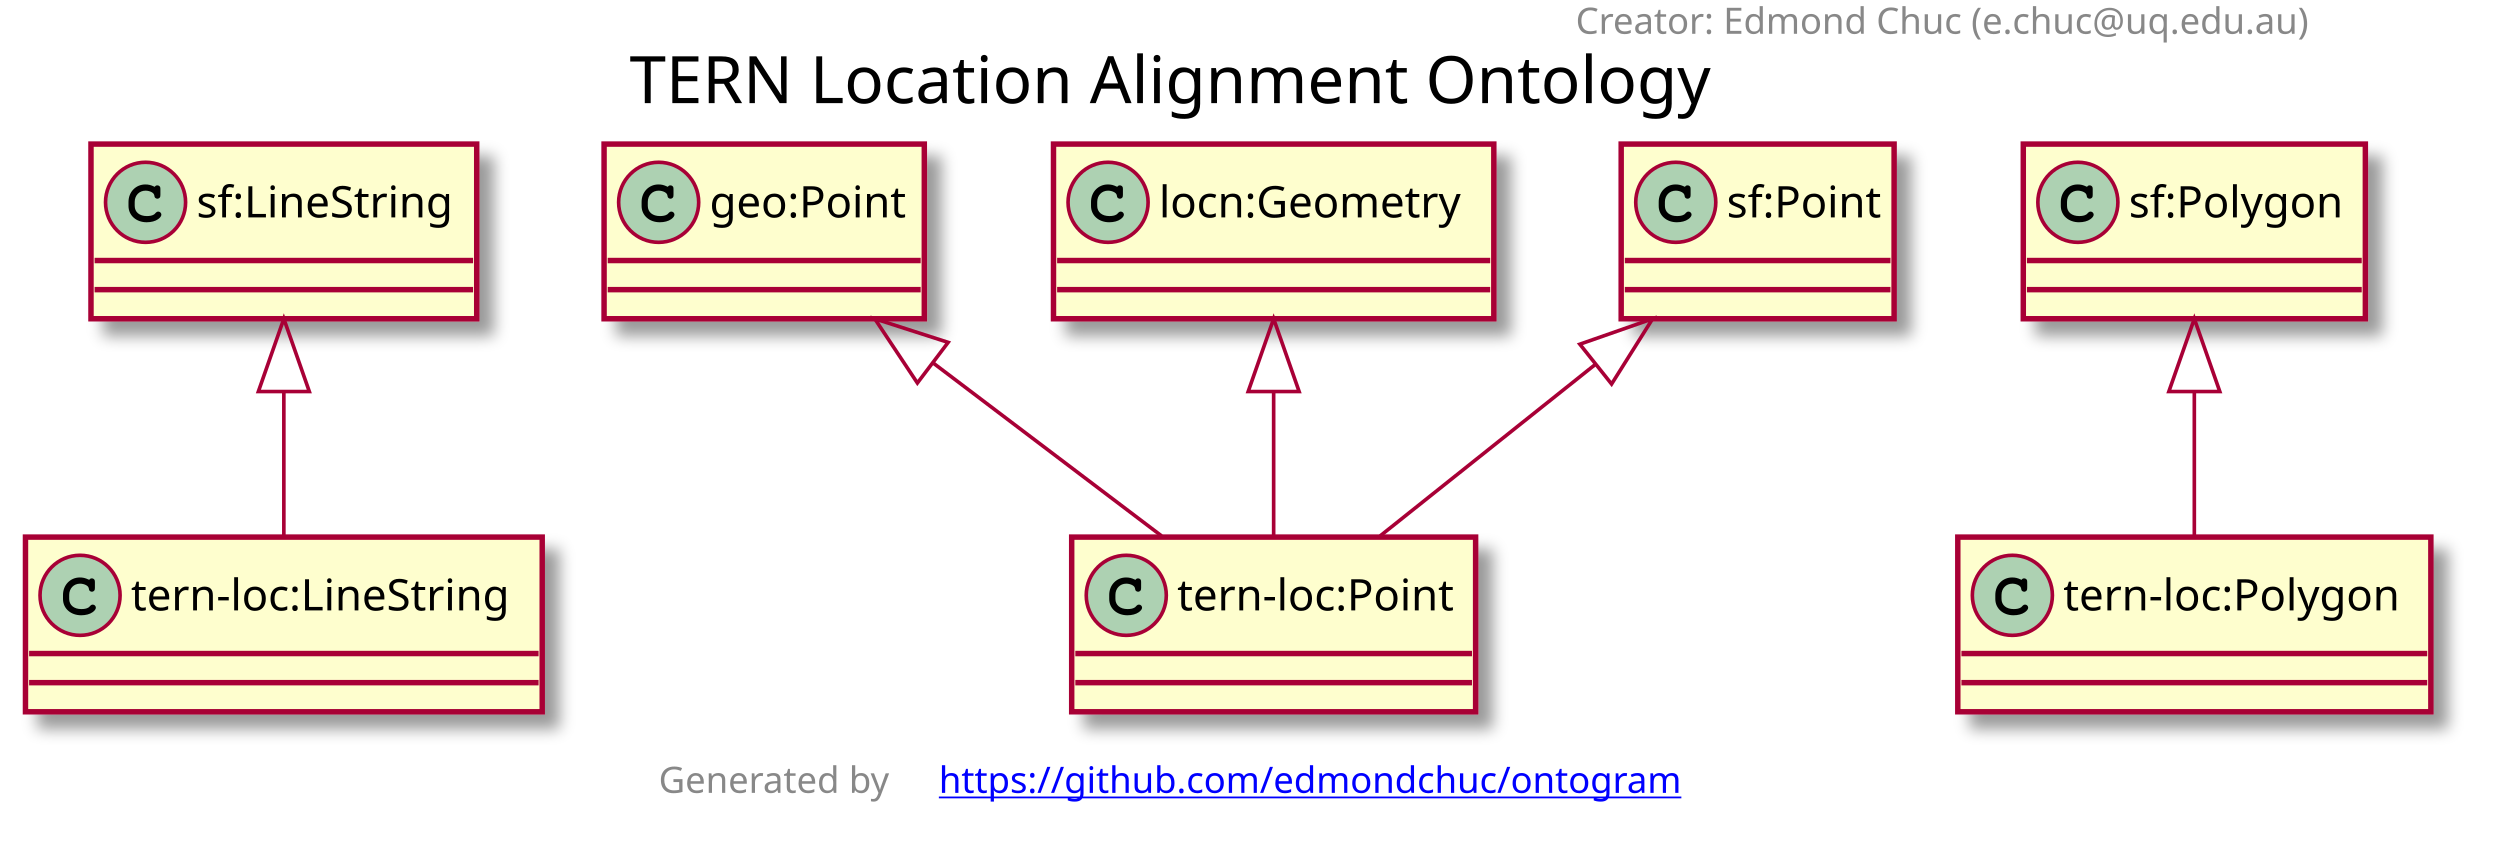
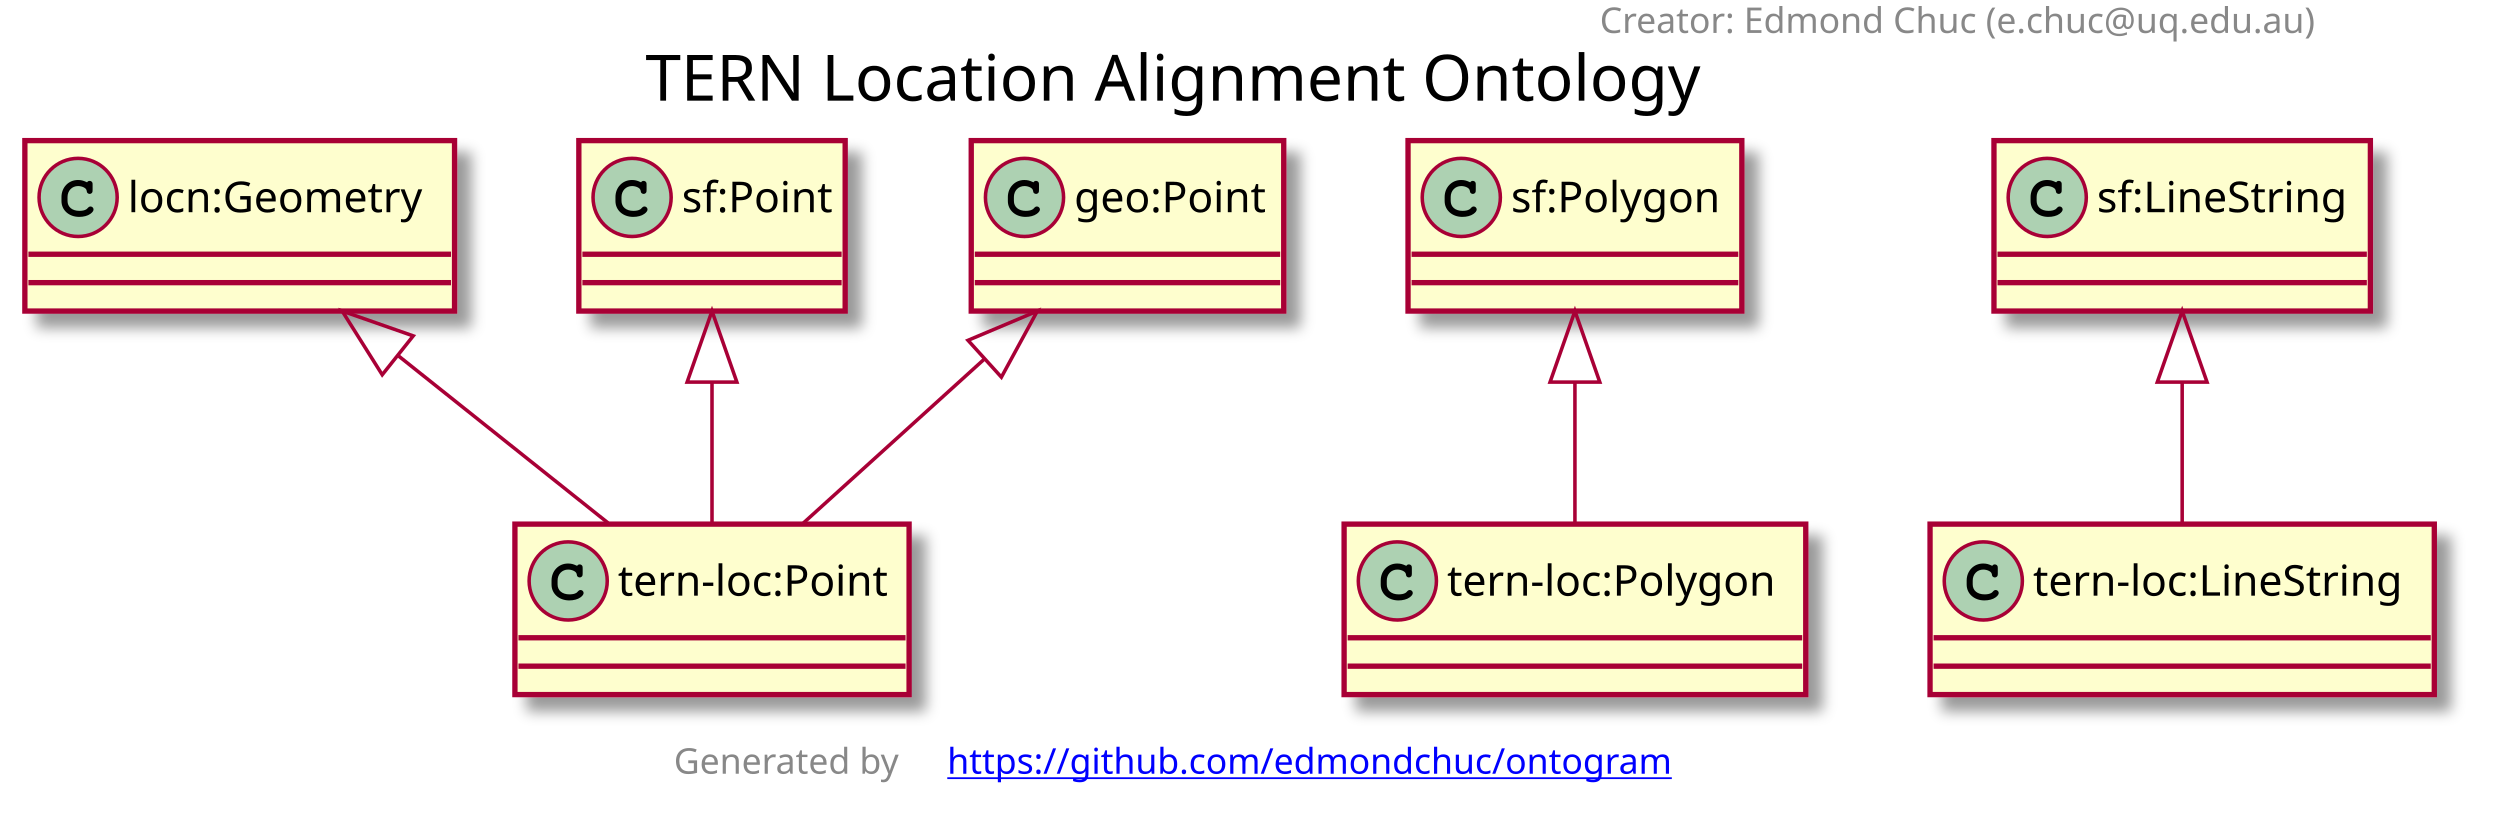
- <svg xmlns="http://www.w3.org/2000/svg" xmlns:xlink="http://www.w3.org/1999/xlink" contentScriptType="application/ecmascript" contentStyleType="text/css" height="231px" preserveAspectRatio="none" style="width:687px;height:231px;" version="1.1" viewBox="0 0 687 231" width="687px" zoomAndPan="magnify">
+ <svg xmlns="http://www.w3.org/2000/svg" xmlns:xlink="http://www.w3.org/1999/xlink" contentScriptType="application/ecmascript" contentStyleType="text/css" height="231px" preserveAspectRatio="none" style="width:704px;height:231px;" version="1.1" viewBox="0 0 704 231" width="704px" zoomAndPan="magnify">
  <defs>
-     <filter height="300%" id="f1tpg5pbrumf7k" width="300%" x="-1" y="-1">
+     <filter height="300%" id="f1gdhu4wf9fd9q" width="300%" x="-1" y="-1">
      <feGaussianBlur result="blurOut" stdDeviation="2.0" />
      <feColorMatrix in="blurOut" result="blurOut2" type="matrix" values="0 0 0 0 0 0 0 0 0 0 0 0 0 0 0 0 0 0 .4 0" />
      <feOffset dx="4.0" dy="4.0" in="blurOut2" result="blurOut3" />
      <feBlend in="SourceGraphic" in2="blurOut3" mode="normal" />
    </filter>
  </defs>
  <g>
-     <text fill="#888888" font-family="sans-serif" font-size="10" lengthAdjust="spacingAndGlyphs" textLength="236" x="433" y="9.282">Creator: Edmond Chuc (e.chuc@uq.edu.au)</text>
-     <text fill="#000000" font-family="sans-serif" font-size="18" lengthAdjust="spacingAndGlyphs" textLength="323" x="173" y="28.349">TERN Location Alignment Ontology</text>
-     <rect fill="#FEFECE" filter="url(#f1tpg5pbrumf7k)" height="48" id="sf:LineString" style="stroke: #A80036; stroke-width: 1.5;" width="106" x="25" y="39.594" />
-     <ellipse cx="40" cy="55.594" fill="#ADD1B2" rx="11" ry="11" style="stroke: #A80036; stroke-width: 1.0;" />
-     <path d="M42.344,51.266 C41.406,50.828 40.812,50.688 39.938,50.688 C37.312,50.688 35.312,52.766 35.312,55.484 L35.312,56.609 C35.312,59.188 37.422,61.078 40.312,61.078 C41.531,61.078 42.688,60.781 43.438,60.234 C44.016,59.828 44.344,59.375 44.344,58.984 C44.344,58.531 43.953,58.141 43.484,58.141 C43.266,58.141 43.062,58.219 42.875,58.406 C42.422,58.891 42.422,58.891 42.234,58.984 C41.812,59.25 41.125,59.375 40.359,59.375 C38.312,59.375 37.016,58.281 37.016,56.578 L37.016,55.484 C37.016,53.703 38.266,52.391 40,52.391 C40.578,52.391 41.188,52.547 41.656,52.797 C42.141,53.078 42.312,53.297 42.406,53.703 C42.469,54.109 42.5,54.234 42.641,54.359 C42.781,54.5 43.016,54.609 43.234,54.609 C43.5,54.609 43.766,54.469 43.938,54.25 C44.047,54.094 44.078,53.906 44.078,53.484 L44.078,52.062 C44.078,51.625 44.062,51.5 43.969,51.344 C43.812,51.078 43.531,50.938 43.234,50.938 C42.938,50.938 42.734,51.031 42.516,51.344 L42.344,51.266 Z " />
-     <text fill="#000000" font-family="sans-serif" font-size="12" lengthAdjust="spacingAndGlyphs" textLength="74" x="54" y="59.748">sf:LineString</text>
-     <line style="stroke: #A80036; stroke-width: 1.5;" x1="26" x2="130" y1="71.594" y2="71.594" />
-     <line style="stroke: #A80036; stroke-width: 1.5;" x1="26" x2="130" y1="79.594" y2="79.594" />
+     <text fill="#888888" font-family="sans-serif" font-size="10" lengthAdjust="spacingAndGlyphs" textLength="236" x="450.5" y="9.282">Creator: Edmond Chuc (e.chuc@uq.edu.au)</text>
+     <text fill="#000000" font-family="sans-serif" font-size="18" lengthAdjust="spacingAndGlyphs" textLength="323" x="181.75" y="28.349">TERN Location Alignment Ontology</text>
+     <rect fill="#FEFECE" filter="url(#f1gdhu4wf9fd9q)" height="48" id="locn:Geometry" style="stroke: #A80036; stroke-width: 1.5;" width="121" x="7" y="39.594" />
+     <ellipse cx="22" cy="55.594" fill="#ADD1B2" rx="11" ry="11" style="stroke: #A80036; stroke-width: 1.0;" />
+     <path d="M24.344,51.266 C23.406,50.828 22.812,50.688 21.938,50.688 C19.312,50.688 17.312,52.766 17.312,55.484 L17.312,56.609 C17.312,59.188 19.422,61.078 22.312,61.078 C23.531,61.078 24.688,60.781 25.438,60.234 C26.016,59.828 26.344,59.375 26.344,58.984 C26.344,58.531 25.953,58.141 25.484,58.141 C25.266,58.141 25.062,58.219 24.875,58.406 C24.422,58.891 24.422,58.891 24.234,58.984 C23.812,59.25 23.125,59.375 22.359,59.375 C20.312,59.375 19.016,58.281 19.016,56.578 L19.016,55.484 C19.016,53.703 20.266,52.391 22,52.391 C22.578,52.391 23.188,52.547 23.656,52.797 C24.141,53.078 24.312,53.297 24.406,53.703 C24.469,54.109 24.5,54.234 24.641,54.359 C24.781,54.5 25.016,54.609 25.234,54.609 C25.5,54.609 25.766,54.469 25.938,54.25 C26.047,54.094 26.078,53.906 26.078,53.484 L26.078,52.062 C26.078,51.625 26.062,51.5 25.969,51.344 C25.812,51.078 25.531,50.938 25.234,50.938 C24.938,50.938 24.734,51.031 24.516,51.344 L24.344,51.266 Z " />
+     <text fill="#000000" font-family="sans-serif" font-size="12" lengthAdjust="spacingAndGlyphs" textLength="89" x="36" y="59.748">locn:Geometry</text>
+     <line style="stroke: #A80036; stroke-width: 1.5;" x1="8" x2="127" y1="71.594" y2="71.594" />
+     <line style="stroke: #A80036; stroke-width: 1.5;" x1="8" x2="127" y1="79.594" y2="79.594" />
+     <a href="https://w3id.org/tern/ontologies/loc/Point" target="_top" title="https://w3id.org/tern/ontologies/loc/Point" xlink:actuate="onRequest" xlink:href="https://w3id.org/tern/ontologies/loc/Point" xlink:show="new" xlink:title="https://w3id.org/tern/ontologies/loc/Point" xlink:type="simple">
+       <rect codeLine="7" fill="#FEFECE" filter="url(#f1gdhu4wf9fd9q)" height="48" id="tern-loc:Point" style="stroke: #A80036; stroke-width: 1.5;" width="111" x="145" y="147.594" />
+       <ellipse cx="160" cy="163.594" fill="#ADD1B2" rx="11" ry="11" style="stroke: #A80036; stroke-width: 1.0;" />
+       <path d="M162.344,159.266 C161.406,158.828 160.812,158.688 159.938,158.688 C157.312,158.688 155.312,160.766 155.312,163.484 L155.312,164.609 C155.312,167.188 157.422,169.078 160.312,169.078 C161.531,169.078 162.688,168.781 163.438,168.234 C164.016,167.828 164.344,167.375 164.344,166.984 C164.344,166.531 163.953,166.141 163.484,166.141 C163.266,166.141 163.062,166.219 162.875,166.406 C162.422,166.891 162.422,166.891 162.234,166.984 C161.812,167.25 161.125,167.375 160.359,167.375 C158.312,167.375 157.016,166.281 157.016,164.578 L157.016,163.484 C157.016,161.703 158.266,160.391 160,160.391 C160.578,160.391 161.188,160.547 161.656,160.797 C162.141,161.078 162.312,161.297 162.406,161.703 C162.469,162.109 162.5,162.234 162.641,162.359 C162.781,162.5 163.016,162.609 163.234,162.609 C163.5,162.609 163.766,162.469 163.938,162.25 C164.047,162.094 164.078,161.906 164.078,161.484 L164.078,160.062 C164.078,159.625 164.062,159.5 163.969,159.344 C163.812,159.078 163.531,158.938 163.234,158.938 C162.938,158.938 162.734,159.031 162.516,159.344 L162.344,159.266 Z " />
+       <text fill="#000000" font-family="sans-serif" font-size="12" lengthAdjust="spacingAndGlyphs" textLength="79" x="174" y="167.748">tern-loc:Point</text>
+       <line style="stroke: #A80036; stroke-width: 1.5;" x1="146" x2="255" y1="179.594" y2="179.594" />
+       <line style="stroke: #A80036; stroke-width: 1.5;" x1="146" x2="255" y1="187.594" y2="187.594" />
+     </a>
+     <rect fill="#FEFECE" filter="url(#f1gdhu4wf9fd9q)" height="48" id="sf:Point" style="stroke: #A80036; stroke-width: 1.5;" width="75" x="163" y="39.594" />
+     <ellipse cx="178" cy="55.594" fill="#ADD1B2" rx="11" ry="11" style="stroke: #A80036; stroke-width: 1.0;" />
+     <path d="M180.344,51.266 C179.406,50.828 178.812,50.688 177.938,50.688 C175.312,50.688 173.312,52.766 173.312,55.484 L173.312,56.609 C173.312,59.188 175.422,61.078 178.312,61.078 C179.531,61.078 180.688,60.781 181.438,60.234 C182.016,59.828 182.344,59.375 182.344,58.984 C182.344,58.531 181.953,58.141 181.484,58.141 C181.266,58.141 181.062,58.219 180.875,58.406 C180.422,58.891 180.422,58.891 180.234,58.984 C179.812,59.25 179.125,59.375 178.359,59.375 C176.312,59.375 175.016,58.281 175.016,56.578 L175.016,55.484 C175.016,53.703 176.266,52.391 178,52.391 C178.578,52.391 179.188,52.547 179.656,52.797 C180.141,53.078 180.312,53.297 180.406,53.703 C180.469,54.109 180.5,54.234 180.641,54.359 C180.781,54.5 181.016,54.609 181.234,54.609 C181.5,54.609 181.766,54.469 181.938,54.25 C182.047,54.094 182.078,53.906 182.078,53.484 L182.078,52.062 C182.078,51.625 182.062,51.5 181.969,51.344 C181.812,51.078 181.531,50.938 181.234,50.938 C180.938,50.938 180.734,51.031 180.516,51.344 L180.344,51.266 Z " />
+     <text fill="#000000" font-family="sans-serif" font-size="12" lengthAdjust="spacingAndGlyphs" textLength="43" x="192" y="59.748">sf:Point</text>
+     <line style="stroke: #A80036; stroke-width: 1.5;" x1="164" x2="237" y1="71.594" y2="71.594" />
+     <line style="stroke: #A80036; stroke-width: 1.5;" x1="164" x2="237" y1="79.594" y2="79.594" />
+     <rect fill="#FEFECE" filter="url(#f1gdhu4wf9fd9q)" height="48" id="geo:Point" style="stroke: #A80036; stroke-width: 1.5;" width="88" x="273.5" y="39.594" />
+     <ellipse cx="288.5" cy="55.594" fill="#ADD1B2" rx="11" ry="11" style="stroke: #A80036; stroke-width: 1.0;" />
+     <path d="M290.844,51.266 C289.906,50.828 289.312,50.688 288.438,50.688 C285.812,50.688 283.812,52.766 283.812,55.484 L283.812,56.609 C283.812,59.188 285.922,61.078 288.812,61.078 C290.031,61.078 291.188,60.781 291.938,60.234 C292.516,59.828 292.844,59.375 292.844,58.984 C292.844,58.531 292.453,58.141 291.984,58.141 C291.766,58.141 291.562,58.219 291.375,58.406 C290.922,58.891 290.922,58.891 290.734,58.984 C290.312,59.25 289.625,59.375 288.859,59.375 C286.812,59.375 285.516,58.281 285.516,56.578 L285.516,55.484 C285.516,53.703 286.766,52.391 288.5,52.391 C289.078,52.391 289.688,52.547 290.156,52.797 C290.641,53.078 290.812,53.297 290.906,53.703 C290.969,54.109 291,54.234 291.141,54.359 C291.281,54.5 291.516,54.609 291.734,54.609 C292,54.609 292.266,54.469 292.438,54.25 C292.547,54.094 292.578,53.906 292.578,53.484 L292.578,52.062 C292.578,51.625 292.562,51.5 292.469,51.344 C292.312,51.078 292.031,50.938 291.734,50.938 C291.438,50.938 291.234,51.031 291.016,51.344 L290.844,51.266 Z " />
+     <text fill="#000000" font-family="sans-serif" font-size="12" lengthAdjust="spacingAndGlyphs" textLength="56" x="302.5" y="59.748">geo:Point</text>
+     <line style="stroke: #A80036; stroke-width: 1.5;" x1="274.5" x2="360.5" y1="71.594" y2="71.594" />
+     <line style="stroke: #A80036; stroke-width: 1.5;" x1="274.5" x2="360.5" y1="79.594" y2="79.594" />
+     <rect fill="#FEFECE" filter="url(#f1gdhu4wf9fd9q)" height="48" id="sf:Polygon" style="stroke: #A80036; stroke-width: 1.5;" width="94" x="396.5" y="39.594" />
+     <ellipse cx="411.5" cy="55.594" fill="#ADD1B2" rx="11" ry="11" style="stroke: #A80036; stroke-width: 1.0;" />
+     <path d="M413.844,51.266 C412.906,50.828 412.312,50.688 411.438,50.688 C408.812,50.688 406.812,52.766 406.812,55.484 L406.812,56.609 C406.812,59.188 408.922,61.078 411.812,61.078 C413.031,61.078 414.188,60.781 414.938,60.234 C415.516,59.828 415.844,59.375 415.844,58.984 C415.844,58.531 415.453,58.141 414.984,58.141 C414.766,58.141 414.562,58.219 414.375,58.406 C413.922,58.891 413.922,58.891 413.734,58.984 C413.312,59.25 412.625,59.375 411.859,59.375 C409.812,59.375 408.516,58.281 408.516,56.578 L408.516,55.484 C408.516,53.703 409.766,52.391 411.5,52.391 C412.078,52.391 412.688,52.547 413.156,52.797 C413.641,53.078 413.812,53.297 413.906,53.703 C413.969,54.109 414,54.234 414.141,54.359 C414.281,54.5 414.516,54.609 414.734,54.609 C415,54.609 415.266,54.469 415.438,54.25 C415.547,54.094 415.578,53.906 415.578,53.484 L415.578,52.062 C415.578,51.625 415.562,51.5 415.469,51.344 C415.312,51.078 415.031,50.938 414.734,50.938 C414.438,50.938 414.234,51.031 414.016,51.344 L413.844,51.266 Z " />
+     <text fill="#000000" font-family="sans-serif" font-size="12" lengthAdjust="spacingAndGlyphs" textLength="62" x="425.5" y="59.748">sf:Polygon</text>
+     <line style="stroke: #A80036; stroke-width: 1.5;" x1="397.5" x2="489.5" y1="71.594" y2="71.594" />
+     <line style="stroke: #A80036; stroke-width: 1.5;" x1="397.5" x2="489.5" y1="79.594" y2="79.594" />
+     <a href="https://w3id.org/tern/ontologies/loc/Polygon" target="_top" title="https://w3id.org/tern/ontologies/loc/Polygon" xlink:actuate="onRequest" xlink:href="https://w3id.org/tern/ontologies/loc/Polygon" xlink:show="new" xlink:title="https://w3id.org/tern/ontologies/loc/Polygon" xlink:type="simple">
+       <rect codeLine="9" fill="#FEFECE" filter="url(#f1gdhu4wf9fd9q)" height="48" id="tern-loc:Polygon" style="stroke: #A80036; stroke-width: 1.5;" width="130" x="378.5" y="147.594" />
+       <ellipse cx="393.5" cy="163.594" fill="#ADD1B2" rx="11" ry="11" style="stroke: #A80036; stroke-width: 1.0;" />
+       <path d="M395.844,159.266 C394.906,158.828 394.312,158.688 393.438,158.688 C390.812,158.688 388.812,160.766 388.812,163.484 L388.812,164.609 C388.812,167.188 390.922,169.078 393.812,169.078 C395.031,169.078 396.188,168.781 396.938,168.234 C397.516,167.828 397.844,167.375 397.844,166.984 C397.844,166.531 397.453,166.141 396.984,166.141 C396.766,166.141 396.562,166.219 396.375,166.406 C395.922,166.891 395.922,166.891 395.734,166.984 C395.312,167.25 394.625,167.375 393.859,167.375 C391.812,167.375 390.516,166.281 390.516,164.578 L390.516,163.484 C390.516,161.703 391.766,160.391 393.5,160.391 C394.078,160.391 394.688,160.547 395.156,160.797 C395.641,161.078 395.812,161.297 395.906,161.703 C395.969,162.109 396,162.234 396.141,162.359 C396.281,162.5 396.516,162.609 396.734,162.609 C397,162.609 397.266,162.469 397.438,162.25 C397.547,162.094 397.578,161.906 397.578,161.484 L397.578,160.062 C397.578,159.625 397.562,159.5 397.469,159.344 C397.312,159.078 397.031,158.938 396.734,158.938 C396.438,158.938 396.234,159.031 396.016,159.344 L395.844,159.266 Z " />
+       <text fill="#000000" font-family="sans-serif" font-size="12" lengthAdjust="spacingAndGlyphs" textLength="98" x="407.5" y="167.748">tern-loc:Polygon</text>
+       <line style="stroke: #A80036; stroke-width: 1.5;" x1="379.5" x2="507.5" y1="179.594" y2="179.594" />
+       <line style="stroke: #A80036; stroke-width: 1.5;" x1="379.5" x2="507.5" y1="187.594" y2="187.594" />
+     </a>
+     <rect fill="#FEFECE" filter="url(#f1gdhu4wf9fd9q)" height="48" id="sf:LineString" style="stroke: #A80036; stroke-width: 1.5;" width="106" x="561.5" y="39.594" />
+     <ellipse cx="576.5" cy="55.594" fill="#ADD1B2" rx="11" ry="11" style="stroke: #A80036; stroke-width: 1.0;" />
+     <path d="M578.844,51.266 C577.906,50.828 577.312,50.688 576.438,50.688 C573.812,50.688 571.812,52.766 571.812,55.484 L571.812,56.609 C571.812,59.188 573.922,61.078 576.812,61.078 C578.031,61.078 579.188,60.781 579.938,60.234 C580.516,59.828 580.844,59.375 580.844,58.984 C580.844,58.531 580.453,58.141 579.984,58.141 C579.766,58.141 579.562,58.219 579.375,58.406 C578.922,58.891 578.922,58.891 578.734,58.984 C578.312,59.25 577.625,59.375 576.859,59.375 C574.812,59.375 573.516,58.281 573.516,56.578 L573.516,55.484 C573.516,53.703 574.766,52.391 576.5,52.391 C577.078,52.391 577.688,52.547 578.156,52.797 C578.641,53.078 578.812,53.297 578.906,53.703 C578.969,54.109 579,54.234 579.141,54.359 C579.281,54.5 579.516,54.609 579.734,54.609 C580,54.609 580.266,54.469 580.438,54.25 C580.547,54.094 580.578,53.906 580.578,53.484 L580.578,52.062 C580.578,51.625 580.562,51.5 580.469,51.344 C580.312,51.078 580.031,50.938 579.734,50.938 C579.438,50.938 579.234,51.031 579.016,51.344 L578.844,51.266 Z " />
+     <text fill="#000000" font-family="sans-serif" font-size="12" lengthAdjust="spacingAndGlyphs" textLength="74" x="590.5" y="59.748">sf:LineString</text>
+     <line style="stroke: #A80036; stroke-width: 1.5;" x1="562.5" x2="666.5" y1="71.594" y2="71.594" />
+     <line style="stroke: #A80036; stroke-width: 1.5;" x1="562.5" x2="666.5" y1="79.594" y2="79.594" />
    <a href="https://w3id.org/tern/ontologies/loc/LineString" target="_top" title="https://w3id.org/tern/ontologies/loc/LineString" xlink:actuate="onRequest" xlink:href="https://w3id.org/tern/ontologies/loc/LineString" xlink:show="new" xlink:title="https://w3id.org/tern/ontologies/loc/LineString" xlink:type="simple">
-       <rect codeLine="7" fill="#FEFECE" filter="url(#f1tpg5pbrumf7k)" height="48" id="tern-loc:LineString" style="stroke: #A80036; stroke-width: 1.5;" width="142" x="7" y="147.594" />
-       <ellipse cx="22" cy="163.594" fill="#ADD1B2" rx="11" ry="11" style="stroke: #A80036; stroke-width: 1.0;" />
-       <path d="M24.344,159.266 C23.406,158.828 22.812,158.688 21.938,158.688 C19.312,158.688 17.312,160.766 17.312,163.484 L17.312,164.609 C17.312,167.188 19.422,169.078 22.312,169.078 C23.531,169.078 24.688,168.781 25.438,168.234 C26.016,167.828 26.344,167.375 26.344,166.984 C26.344,166.531 25.953,166.141 25.484,166.141 C25.266,166.141 25.062,166.219 24.875,166.406 C24.422,166.891 24.422,166.891 24.234,166.984 C23.812,167.25 23.125,167.375 22.359,167.375 C20.312,167.375 19.016,166.281 19.016,164.578 L19.016,163.484 C19.016,161.703 20.266,160.391 22,160.391 C22.578,160.391 23.188,160.547 23.656,160.797 C24.141,161.078 24.312,161.297 24.406,161.703 C24.469,162.109 24.5,162.234 24.641,162.359 C24.781,162.5 25.016,162.609 25.234,162.609 C25.5,162.609 25.766,162.469 25.938,162.25 C26.047,162.094 26.078,161.906 26.078,161.484 L26.078,160.062 C26.078,159.625 26.062,159.5 25.969,159.344 C25.812,159.078 25.531,158.938 25.234,158.938 C24.938,158.938 24.734,159.031 24.516,159.344 L24.344,159.266 Z " />
-       <text fill="#000000" font-family="sans-serif" font-size="12" lengthAdjust="spacingAndGlyphs" textLength="110" x="36" y="167.748">tern-loc:LineString</text>
-       <line style="stroke: #A80036; stroke-width: 1.5;" x1="8" x2="148" y1="179.594" y2="179.594" />
-       <line style="stroke: #A80036; stroke-width: 1.5;" x1="8" x2="148" y1="187.594" y2="187.594" />
+       <rect codeLine="11" fill="#FEFECE" filter="url(#f1gdhu4wf9fd9q)" height="48" id="tern-loc:LineString" style="stroke: #A80036; stroke-width: 1.5;" width="142" x="543.5" y="147.594" />
+       <ellipse cx="558.5" cy="163.594" fill="#ADD1B2" rx="11" ry="11" style="stroke: #A80036; stroke-width: 1.0;" />
+       <path d="M560.844,159.266 C559.906,158.828 559.312,158.688 558.438,158.688 C555.812,158.688 553.812,160.766 553.812,163.484 L553.812,164.609 C553.812,167.188 555.922,169.078 558.812,169.078 C560.031,169.078 561.188,168.781 561.938,168.234 C562.516,167.828 562.844,167.375 562.844,166.984 C562.844,166.531 562.453,166.141 561.984,166.141 C561.766,166.141 561.562,166.219 561.375,166.406 C560.922,166.891 560.922,166.891 560.734,166.984 C560.312,167.25 559.625,167.375 558.859,167.375 C556.812,167.375 555.516,166.281 555.516,164.578 L555.516,163.484 C555.516,161.703 556.766,160.391 558.5,160.391 C559.078,160.391 559.688,160.547 560.156,160.797 C560.641,161.078 560.812,161.297 560.906,161.703 C560.969,162.109 561,162.234 561.141,162.359 C561.281,162.5 561.516,162.609 561.734,162.609 C562,162.609 562.266,162.469 562.438,162.25 C562.547,162.094 562.578,161.906 562.578,161.484 L562.578,160.062 C562.578,159.625 562.562,159.5 562.469,159.344 C562.312,159.078 562.031,158.938 561.734,158.938 C561.438,158.938 561.234,159.031 561.016,159.344 L560.844,159.266 Z " />
+       <text fill="#000000" font-family="sans-serif" font-size="12" lengthAdjust="spacingAndGlyphs" textLength="110" x="572.5" y="167.748">tern-loc:LineString</text>
+       <line style="stroke: #A80036; stroke-width: 1.5;" x1="544.5" x2="684.5" y1="179.594" y2="179.594" />
+       <line style="stroke: #A80036; stroke-width: 1.5;" x1="544.5" x2="684.5" y1="187.594" y2="187.594" />
    </a>
-     <rect fill="#FEFECE" filter="url(#f1tpg5pbrumf7k)" height="48" id="geo:Point" style="stroke: #A80036; stroke-width: 1.5;" width="88" x="166" y="39.594" />
-     <ellipse cx="181" cy="55.594" fill="#ADD1B2" rx="11" ry="11" style="stroke: #A80036; stroke-width: 1.0;" />
-     <path d="M183.344,51.266 C182.406,50.828 181.812,50.688 180.938,50.688 C178.312,50.688 176.312,52.766 176.312,55.484 L176.312,56.609 C176.312,59.188 178.422,61.078 181.312,61.078 C182.531,61.078 183.688,60.781 184.438,60.234 C185.016,59.828 185.344,59.375 185.344,58.984 C185.344,58.531 184.953,58.141 184.484,58.141 C184.266,58.141 184.062,58.219 183.875,58.406 C183.422,58.891 183.422,58.891 183.234,58.984 C182.812,59.25 182.125,59.375 181.359,59.375 C179.312,59.375 178.016,58.281 178.016,56.578 L178.016,55.484 C178.016,53.703 179.266,52.391 181,52.391 C181.578,52.391 182.188,52.547 182.656,52.797 C183.141,53.078 183.312,53.297 183.406,53.703 C183.469,54.109 183.5,54.234 183.641,54.359 C183.781,54.5 184.016,54.609 184.234,54.609 C184.5,54.609 184.766,54.469 184.938,54.25 C185.047,54.094 185.078,53.906 185.078,53.484 L185.078,52.062 C185.078,51.625 185.062,51.5 184.969,51.344 C184.812,51.078 184.531,50.938 184.234,50.938 C183.938,50.938 183.734,51.031 183.516,51.344 L183.344,51.266 Z " />
-     <text fill="#000000" font-family="sans-serif" font-size="12" lengthAdjust="spacingAndGlyphs" textLength="56" x="195" y="59.748">geo:Point</text>
-     <line style="stroke: #A80036; stroke-width: 1.5;" x1="167" x2="253" y1="71.594" y2="71.594" />
-     <line style="stroke: #A80036; stroke-width: 1.5;" x1="167" x2="253" y1="79.594" y2="79.594" />
-     <a href="https://w3id.org/tern/ontologies/loc/Point" target="_top" title="https://w3id.org/tern/ontologies/loc/Point" xlink:actuate="onRequest" xlink:href="https://w3id.org/tern/ontologies/loc/Point" xlink:show="new" xlink:title="https://w3id.org/tern/ontologies/loc/Point" xlink:type="simple">
-       <rect codeLine="9" fill="#FEFECE" filter="url(#f1tpg5pbrumf7k)" height="48" id="tern-loc:Point" style="stroke: #A80036; stroke-width: 1.5;" width="111" x="294.5" y="147.594" />
-       <ellipse cx="309.5" cy="163.594" fill="#ADD1B2" rx="11" ry="11" style="stroke: #A80036; stroke-width: 1.0;" />
-       <path d="M311.844,159.266 C310.906,158.828 310.312,158.688 309.438,158.688 C306.812,158.688 304.812,160.766 304.812,163.484 L304.812,164.609 C304.812,167.188 306.922,169.078 309.812,169.078 C311.031,169.078 312.188,168.781 312.938,168.234 C313.516,167.828 313.844,167.375 313.844,166.984 C313.844,166.531 313.453,166.141 312.984,166.141 C312.766,166.141 312.562,166.219 312.375,166.406 C311.922,166.891 311.922,166.891 311.734,166.984 C311.312,167.25 310.625,167.375 309.859,167.375 C307.812,167.375 306.516,166.281 306.516,164.578 L306.516,163.484 C306.516,161.703 307.766,160.391 309.5,160.391 C310.078,160.391 310.688,160.547 311.156,160.797 C311.641,161.078 311.812,161.297 311.906,161.703 C311.969,162.109 312,162.234 312.141,162.359 C312.281,162.5 312.516,162.609 312.734,162.609 C313,162.609 313.266,162.469 313.438,162.25 C313.547,162.094 313.578,161.906 313.578,161.484 L313.578,160.062 C313.578,159.625 313.562,159.5 313.469,159.344 C313.312,159.078 313.031,158.938 312.734,158.938 C312.438,158.938 312.234,159.031 312.016,159.344 L311.844,159.266 Z " />
-       <text fill="#000000" font-family="sans-serif" font-size="12" lengthAdjust="spacingAndGlyphs" textLength="79" x="323.5" y="167.748">tern-loc:Point</text>
-       <line style="stroke: #A80036; stroke-width: 1.5;" x1="295.5" x2="404.5" y1="179.594" y2="179.594" />
-       <line style="stroke: #A80036; stroke-width: 1.5;" x1="295.5" x2="404.5" y1="187.594" y2="187.594" />
-     </a>
-     <rect fill="#FEFECE" filter="url(#f1tpg5pbrumf7k)" height="48" id="locn:Geometry" style="stroke: #A80036; stroke-width: 1.5;" width="121" x="289.5" y="39.594" />
-     <ellipse cx="304.5" cy="55.594" fill="#ADD1B2" rx="11" ry="11" style="stroke: #A80036; stroke-width: 1.0;" />
-     <path d="M306.844,51.266 C305.906,50.828 305.312,50.688 304.438,50.688 C301.812,50.688 299.812,52.766 299.812,55.484 L299.812,56.609 C299.812,59.188 301.922,61.078 304.812,61.078 C306.031,61.078 307.188,60.781 307.938,60.234 C308.516,59.828 308.844,59.375 308.844,58.984 C308.844,58.531 308.453,58.141 307.984,58.141 C307.766,58.141 307.562,58.219 307.375,58.406 C306.922,58.891 306.922,58.891 306.734,58.984 C306.312,59.25 305.625,59.375 304.859,59.375 C302.812,59.375 301.516,58.281 301.516,56.578 L301.516,55.484 C301.516,53.703 302.766,52.391 304.5,52.391 C305.078,52.391 305.688,52.547 306.156,52.797 C306.641,53.078 306.812,53.297 306.906,53.703 C306.969,54.109 307,54.234 307.141,54.359 C307.281,54.5 307.516,54.609 307.734,54.609 C308,54.609 308.266,54.469 308.438,54.25 C308.547,54.094 308.578,53.906 308.578,53.484 L308.578,52.062 C308.578,51.625 308.562,51.5 308.469,51.344 C308.312,51.078 308.031,50.938 307.734,50.938 C307.438,50.938 307.234,51.031 307.016,51.344 L306.844,51.266 Z " />
-     <text fill="#000000" font-family="sans-serif" font-size="12" lengthAdjust="spacingAndGlyphs" textLength="89" x="318.5" y="59.748">locn:Geometry</text>
-     <line style="stroke: #A80036; stroke-width: 1.5;" x1="290.5" x2="409.5" y1="71.594" y2="71.594" />
-     <line style="stroke: #A80036; stroke-width: 1.5;" x1="290.5" x2="409.5" y1="79.594" y2="79.594" />
-     <rect fill="#FEFECE" filter="url(#f1tpg5pbrumf7k)" height="48" id="sf:Point" style="stroke: #A80036; stroke-width: 1.5;" width="75" x="445.5" y="39.594" />
-     <ellipse cx="460.5" cy="55.594" fill="#ADD1B2" rx="11" ry="11" style="stroke: #A80036; stroke-width: 1.0;" />
-     <path d="M462.844,51.266 C461.906,50.828 461.312,50.688 460.438,50.688 C457.812,50.688 455.812,52.766 455.812,55.484 L455.812,56.609 C455.812,59.188 457.922,61.078 460.812,61.078 C462.031,61.078 463.188,60.781 463.938,60.234 C464.516,59.828 464.844,59.375 464.844,58.984 C464.844,58.531 464.453,58.141 463.984,58.141 C463.766,58.141 463.562,58.219 463.375,58.406 C462.922,58.891 462.922,58.891 462.734,58.984 C462.312,59.25 461.625,59.375 460.859,59.375 C458.812,59.375 457.516,58.281 457.516,56.578 L457.516,55.484 C457.516,53.703 458.766,52.391 460.5,52.391 C461.078,52.391 461.688,52.547 462.156,52.797 C462.641,53.078 462.812,53.297 462.906,53.703 C462.969,54.109 463,54.234 463.141,54.359 C463.281,54.5 463.516,54.609 463.734,54.609 C464,54.609 464.266,54.469 464.438,54.25 C464.547,54.094 464.578,53.906 464.578,53.484 L464.578,52.062 C464.578,51.625 464.562,51.5 464.469,51.344 C464.312,51.078 464.031,50.938 463.734,50.938 C463.438,50.938 463.234,51.031 463.016,51.344 L462.844,51.266 Z " />
-     <text fill="#000000" font-family="sans-serif" font-size="12" lengthAdjust="spacingAndGlyphs" textLength="43" x="474.5" y="59.748">sf:Point</text>
-     <line style="stroke: #A80036; stroke-width: 1.5;" x1="446.5" x2="519.5" y1="71.594" y2="71.594" />
-     <line style="stroke: #A80036; stroke-width: 1.5;" x1="446.5" x2="519.5" y1="79.594" y2="79.594" />
-     <rect fill="#FEFECE" filter="url(#f1tpg5pbrumf7k)" height="48" id="sf:Polygon" style="stroke: #A80036; stroke-width: 1.5;" width="94" x="556" y="39.594" />
-     <ellipse cx="571" cy="55.594" fill="#ADD1B2" rx="11" ry="11" style="stroke: #A80036; stroke-width: 1.0;" />
-     <path d="M573.344,51.266 C572.406,50.828 571.812,50.688 570.938,50.688 C568.312,50.688 566.312,52.766 566.312,55.484 L566.312,56.609 C566.312,59.188 568.422,61.078 571.312,61.078 C572.531,61.078 573.688,60.781 574.438,60.234 C575.016,59.828 575.344,59.375 575.344,58.984 C575.344,58.531 574.953,58.141 574.484,58.141 C574.266,58.141 574.062,58.219 573.875,58.406 C573.422,58.891 573.422,58.891 573.234,58.984 C572.812,59.25 572.125,59.375 571.359,59.375 C569.312,59.375 568.016,58.281 568.016,56.578 L568.016,55.484 C568.016,53.703 569.266,52.391 571,52.391 C571.578,52.391 572.188,52.547 572.656,52.797 C573.141,53.078 573.312,53.297 573.406,53.703 C573.469,54.109 573.5,54.234 573.641,54.359 C573.781,54.5 574.016,54.609 574.234,54.609 C574.5,54.609 574.766,54.469 574.938,54.25 C575.047,54.094 575.078,53.906 575.078,53.484 L575.078,52.062 C575.078,51.625 575.062,51.5 574.969,51.344 C574.812,51.078 574.531,50.938 574.234,50.938 C573.938,50.938 573.734,51.031 573.516,51.344 L573.344,51.266 Z " />
-     <text fill="#000000" font-family="sans-serif" font-size="12" lengthAdjust="spacingAndGlyphs" textLength="62" x="585" y="59.748">sf:Polygon</text>
-     <line style="stroke: #A80036; stroke-width: 1.5;" x1="557" x2="649" y1="71.594" y2="71.594" />
-     <line style="stroke: #A80036; stroke-width: 1.5;" x1="557" x2="649" y1="79.594" y2="79.594" />
-     <a href="https://w3id.org/tern/ontologies/loc/Polygon" target="_top" title="https://w3id.org/tern/ontologies/loc/Polygon" xlink:actuate="onRequest" xlink:href="https://w3id.org/tern/ontologies/loc/Polygon" xlink:show="new" xlink:title="https://w3id.org/tern/ontologies/loc/Polygon" xlink:type="simple">
-       <rect codeLine="11" fill="#FEFECE" filter="url(#f1tpg5pbrumf7k)" height="48" id="tern-loc:Polygon" style="stroke: #A80036; stroke-width: 1.5;" width="130" x="538" y="147.594" />
-       <ellipse cx="553" cy="163.594" fill="#ADD1B2" rx="11" ry="11" style="stroke: #A80036; stroke-width: 1.0;" />
-       <path d="M555.344,159.266 C554.406,158.828 553.812,158.688 552.938,158.688 C550.312,158.688 548.312,160.766 548.312,163.484 L548.312,164.609 C548.312,167.188 550.422,169.078 553.312,169.078 C554.531,169.078 555.688,168.781 556.438,168.234 C557.016,167.828 557.344,167.375 557.344,166.984 C557.344,166.531 556.953,166.141 556.484,166.141 C556.266,166.141 556.062,166.219 555.875,166.406 C555.422,166.891 555.422,166.891 555.234,166.984 C554.812,167.25 554.125,167.375 553.359,167.375 C551.312,167.375 550.016,166.281 550.016,164.578 L550.016,163.484 C550.016,161.703 551.266,160.391 553,160.391 C553.578,160.391 554.188,160.547 554.656,160.797 C555.141,161.078 555.312,161.297 555.406,161.703 C555.469,162.109 555.5,162.234 555.641,162.359 C555.781,162.5 556.016,162.609 556.234,162.609 C556.5,162.609 556.766,162.469 556.938,162.25 C557.047,162.094 557.078,161.906 557.078,161.484 L557.078,160.062 C557.078,159.625 557.062,159.5 556.969,159.344 C556.812,159.078 556.531,158.938 556.234,158.938 C555.938,158.938 555.734,159.031 555.516,159.344 L555.344,159.266 Z " />
-       <text fill="#000000" font-family="sans-serif" font-size="12" lengthAdjust="spacingAndGlyphs" textLength="98" x="567" y="167.748">tern-loc:Polygon</text>
-       <line style="stroke: #A80036; stroke-width: 1.5;" x1="539" x2="667" y1="179.594" y2="179.594" />
-       <line style="stroke: #A80036; stroke-width: 1.5;" x1="539" x2="667" y1="187.594" y2="187.594" />
-     </a>
-     <path codeLine="2" d="M78,107.617 C78,121.173 78,135.632 78,147.272 " fill="none" id="sf:LineString&lt;-tern-loc:LineString" style="stroke: #A80036; stroke-width: 1.0;" />
-     <polygon fill="none" points="71,107.594,78,87.594,85,107.594,71,107.594" style="stroke: #A80036; stroke-width: 1.0;" />
-     <path codeLine="3" d="M256.449,99.762 C277.081,115.384 300.804,133.345 319.198,147.272 " fill="none" id="geo:Point&lt;-tern-loc:Point" style="stroke: #A80036; stroke-width: 1.0;" />
-     <polygon fill="none" points="252.098,105.248,240.378,87.594,260.549,94.086,252.098,105.248" style="stroke: #A80036; stroke-width: 1.0;" />
-     <path codeLine="4" d="M350,107.617 C350,121.173 350,135.632 350,147.272 " fill="none" id="locn:Geometry&lt;-tern-loc:Point" style="stroke: #A80036; stroke-width: 1.0;" />
-     <polygon fill="none" points="343,107.594,350,87.594,357,107.594,343,107.594" style="stroke: #A80036; stroke-width: 1.0;" />
-     <path codeLine="5" d="M438.288,100.229 C418.825,115.741 396.562,133.484 379.262,147.272 " fill="none" id="sf:Point&lt;-tern-loc:Point" style="stroke: #A80036; stroke-width: 1.0;" />
-     <polygon fill="none" points="434.138,94.586,454.141,87.594,442.863,105.534,434.138,94.586" style="stroke: #A80036; stroke-width: 1.0;" />
-     <path codeLine="6" d="M603,107.617 C603,121.173 603,135.632 603,147.272 " fill="none" id="sf:Polygon&lt;-tern-loc:Polygon" style="stroke: #A80036; stroke-width: 1.0;" />
-     <polygon fill="none" points="596,107.594,603,87.594,610,107.594,596,107.594" style="stroke: #A80036; stroke-width: 1.0;" />
-     <text fill="#888888" font-family="sans-serif" font-size="10" lengthAdjust="spacingAndGlyphs" textLength="74" x="181" y="217.876">Generated by</text>
+     <path codeLine="2" d="M112.212,100.229 C131.675,115.741 153.938,133.484 171.238,147.272 " fill="none" id="locn:Geometry&lt;-tern-loc:Point" style="stroke: #A80036; stroke-width: 1.0;" />
+     <polygon fill="none" points="107.637,105.534,96.359,87.594,116.362,94.586,107.637,105.534" style="stroke: #A80036; stroke-width: 1.0;" />
+     <path codeLine="3" d="M200.5,107.617 C200.5,121.173 200.5,135.632 200.5,147.272 " fill="none" id="sf:Point&lt;-tern-loc:Point" style="stroke: #A80036; stroke-width: 1.0;" />
+     <polygon fill="none" points="193.5,107.594,200.5,87.594,207.5,107.594,193.5,107.594" style="stroke: #A80036; stroke-width: 1.0;" />
+     <path codeLine="4" d="M277.131,101.167 C260.26,116.453 241.155,133.761 226.242,147.272 " fill="none" id="geo:Point&lt;-tern-loc:Point" style="stroke: #A80036; stroke-width: 1.0;" />
+     <polygon fill="none" points="272.591,95.835,292.113,87.594,281.991,106.21,272.591,95.835" style="stroke: #A80036; stroke-width: 1.0;" />
+     <path codeLine="5" d="M443.5,107.617 C443.5,121.173 443.5,135.632 443.5,147.272 " fill="none" id="sf:Polygon&lt;-tern-loc:Polygon" style="stroke: #A80036; stroke-width: 1.0;" />
+     <polygon fill="none" points="436.5,107.594,443.5,87.594,450.5,107.594,436.5,107.594" style="stroke: #A80036; stroke-width: 1.0;" />
+     <path codeLine="6" d="M614.5,107.617 C614.5,121.173 614.5,135.632 614.5,147.272 " fill="none" id="sf:LineString&lt;-tern-loc:LineString" style="stroke: #A80036; stroke-width: 1.0;" />
+     <polygon fill="none" points="607.5,107.594,614.5,87.594,621.5,107.594,607.5,107.594" style="stroke: #A80036; stroke-width: 1.0;" />
+     <text fill="#888888" font-family="sans-serif" font-size="10" lengthAdjust="spacingAndGlyphs" textLength="74" x="189.75" y="217.876">Generated by</text>
    <a href="https://github.com/edmondchuc/ontogram" target="_top" title="https://github.com/edmondchuc/ontogram" xlink:actuate="onRequest" xlink:href="https://github.com/edmondchuc/ontogram" xlink:show="new" xlink:title="https://github.com/edmondchuc/ontogram" xlink:type="simple">
-       <text fill="#0000FF" font-family="sans-serif" font-size="10" lengthAdjust="spacingAndGlyphs" text-decoration="underline" textLength="230" x="258" y="217.876">https://github.com/edmondchuc/ontogram</text>
+       <text fill="#0000FF" font-family="sans-serif" font-size="10" lengthAdjust="spacingAndGlyphs" text-decoration="underline" textLength="230" x="266.75" y="217.876">https://github.com/edmondchuc/ontogram</text>
    </a>
  </g>
</svg>
